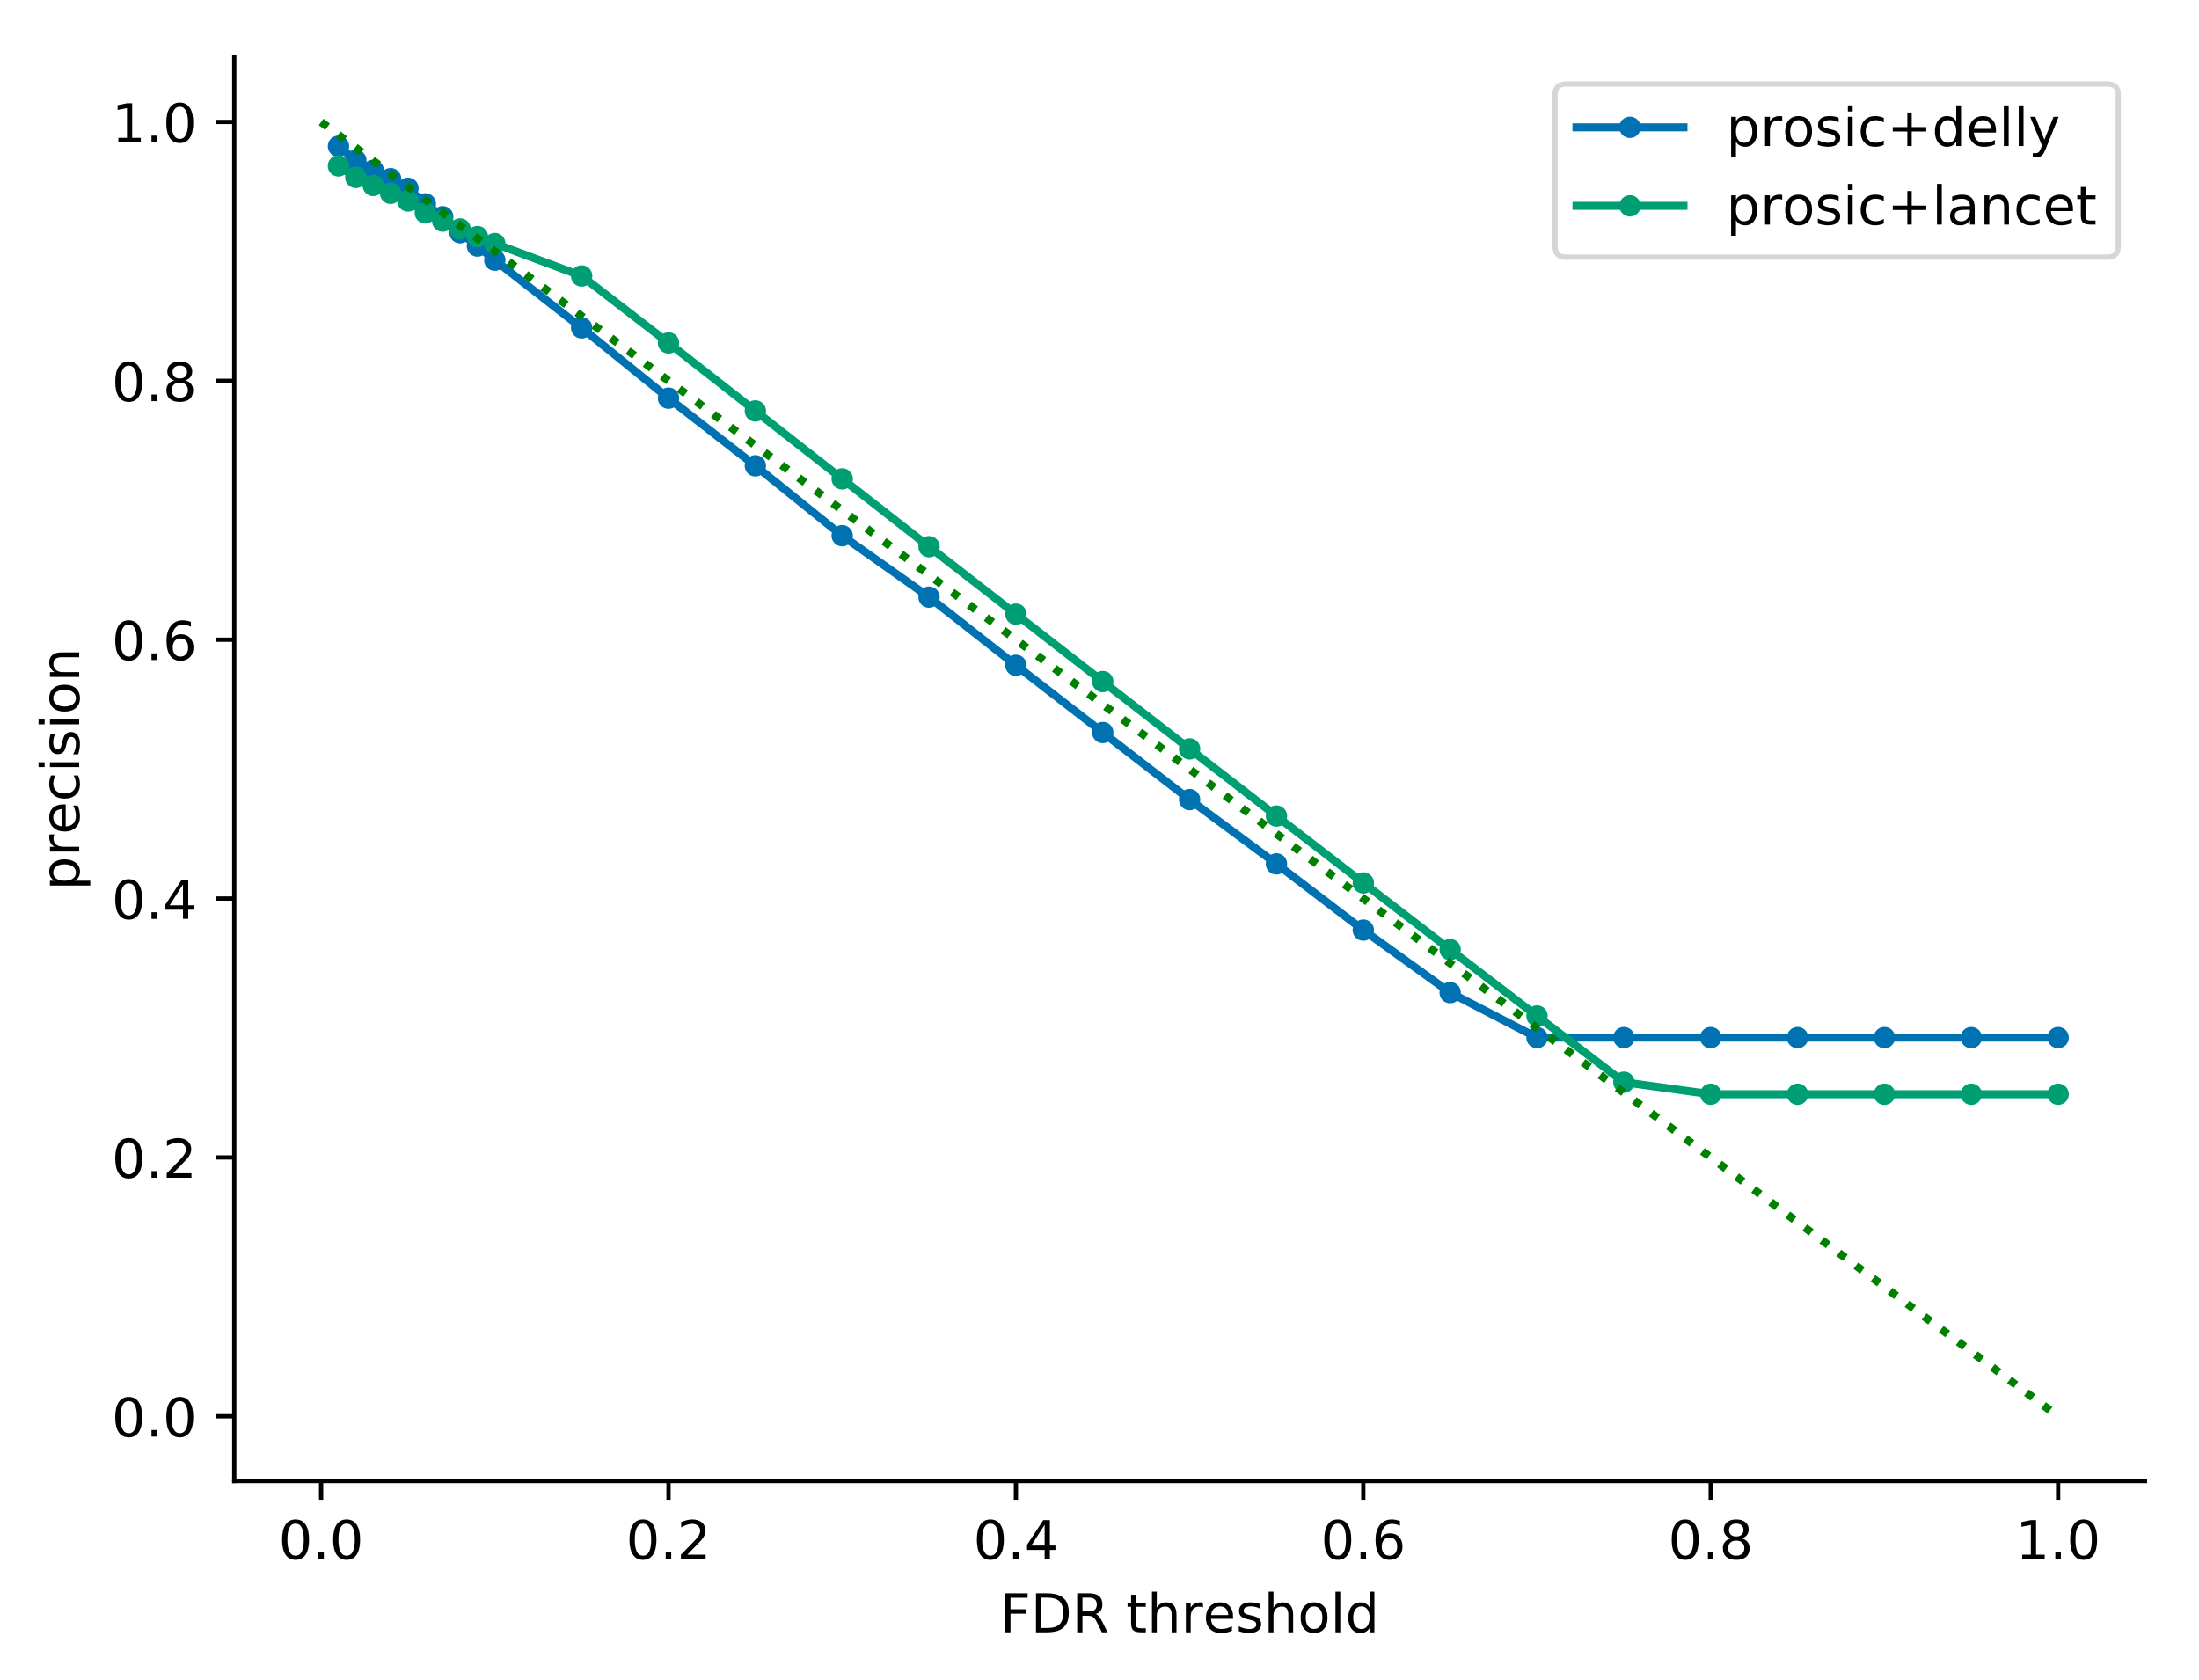
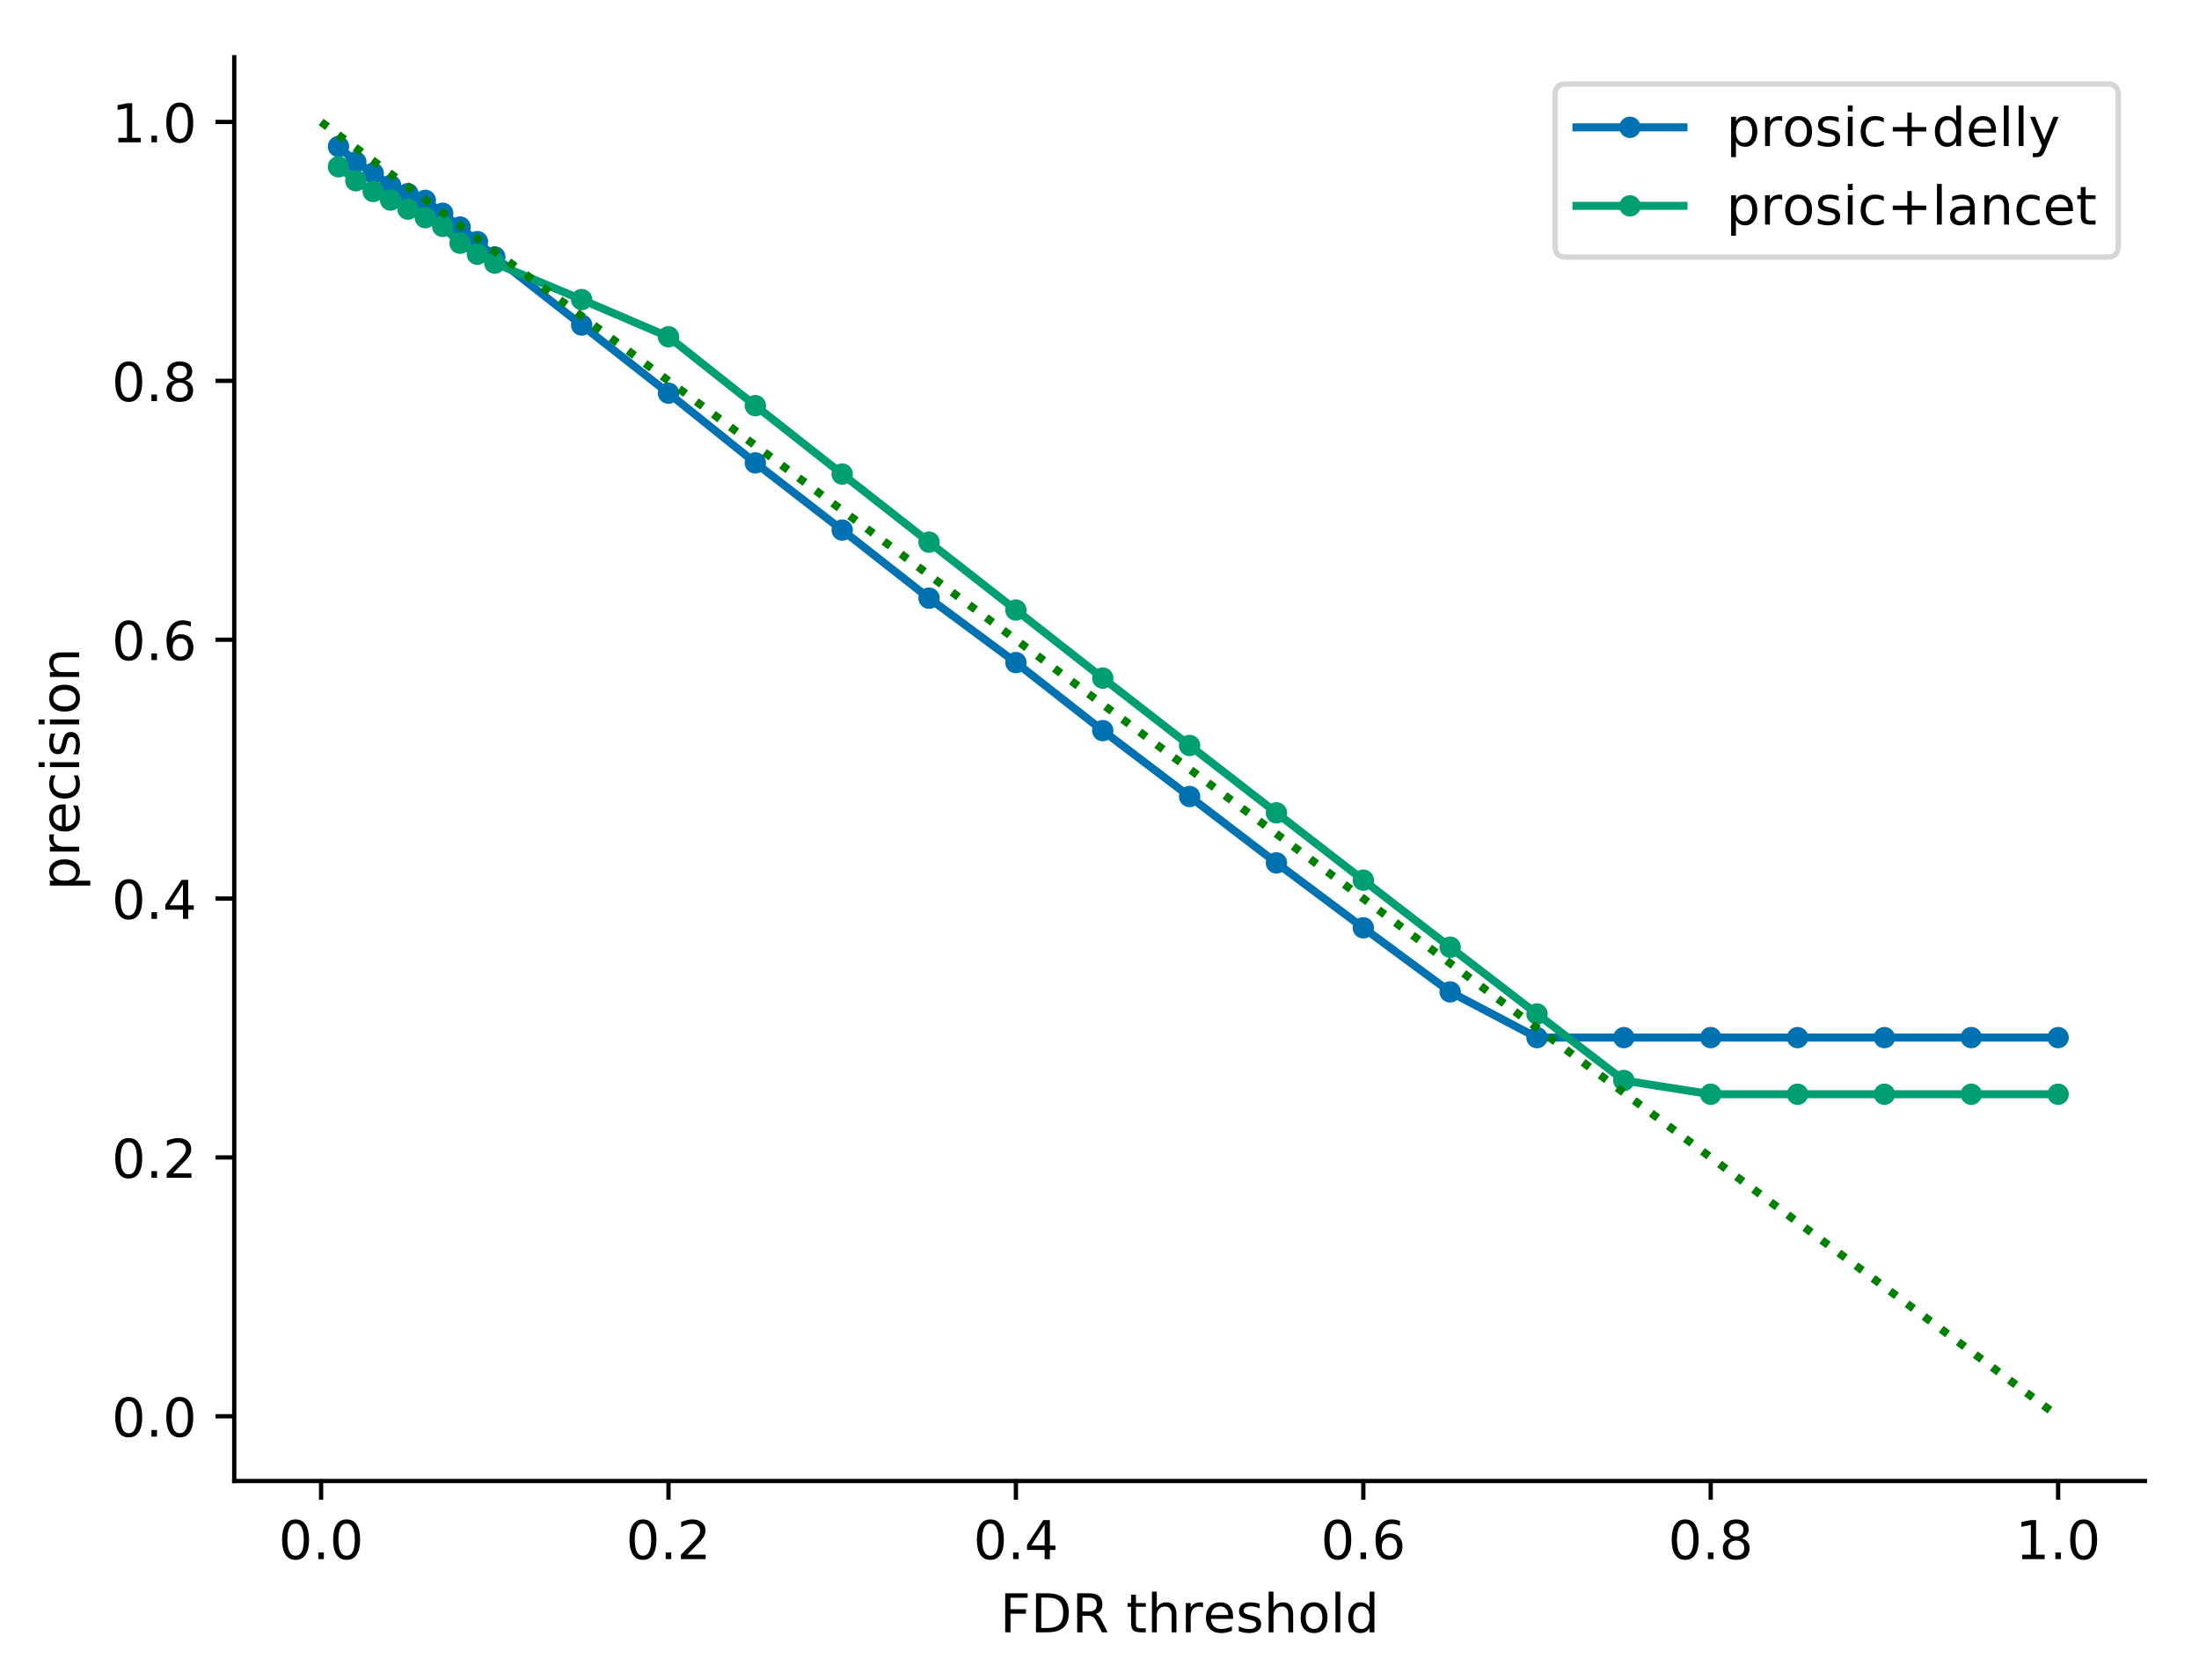
<svg xmlns="http://www.w3.org/2000/svg" xmlns:xlink="http://www.w3.org/1999/xlink" height="314pt" version="1.1" viewBox="0 0 411 314" width="411pt">
  <defs>
    <style type="text/css">
*{stroke-linecap:butt;stroke-linejoin:round;}
  </style>
  </defs>
  <g id="figure_1">
    <g id="patch_1">
      <path d="M 0 314.368  L 411.601 314.368  L 411.601 0  L 0 0  z " style="fill:#ffffff;" />
    </g>
    <g id="axes_1">
      <g id="patch_2">
        <path d="M 43.781 276.812  L 400.901 276.812  L 400.901 10.7  L 43.781 10.7  z " style="fill:#ffffff;" />
      </g>
      <g id="matplotlib.axis_1">
        <g id="xtick_1">
          <g id="line2d_1">
            <defs>
-               <path d="M 0 0  L 0 3.5  " id="m02a0d80f39" style="stroke:#000000;stroke-width:0.8;" />
-             </defs>
-             <g>
-               <use style="stroke:#000000;stroke-width:0.8;" x="60.014" xlink:href="#m02a0d80f39" y="276.812" />
+               <path d="M 0 0  L 0 3.5  " id="m007077198f" style="stroke:#000000;stroke-width:0.8;" />
+             </defs>
+             <g>
+               <use style="stroke:#000000;stroke-width:0.8;" x="60.014" xlink:href="#m007077198f" y="276.812" />
            </g>
          </g>
          <g id="text_1">
            <defs>
              <path d="M 31.781 66.406  Q 24.172 66.406 20.328 58.906  Q 16.5 51.422 16.5 36.375  Q 16.5 21.391 20.328 13.891  Q 24.172 6.391 31.781 6.391  Q 39.453 6.391 43.281 13.891  Q 47.125 21.391 47.125 36.375  Q 47.125 51.422 43.281 58.906  Q 39.453 66.406 31.781 66.406  z M 31.781 74.219  Q 44.047 74.219 50.516 64.516  Q 56.984 54.828 56.984 36.375  Q 56.984 17.969 50.516 8.266  Q 44.047 -1.422 31.781 -1.422  Q 19.531 -1.422 13.062 8.266  Q 6.594 17.969 6.594 36.375  Q 6.594 54.828 13.062 64.516  Q 19.531 74.219 31.781 74.219  z " id="DejaVuSans-30" />
              <path d="M 10.688 12.406  L 21 12.406  L 21 0  L 10.688 0  z " id="DejaVuSans-2e" />
            </defs>
            <g transform="translate(52.06242 291.4104)scale(0.1 -0.1)">
              <use xlink:href="#DejaVuSans-30" />
              <use x="63.623" xlink:href="#DejaVuSans-2e" />
              <use x="95.41" xlink:href="#DejaVuSans-30" />
            </g>
          </g>
        </g>
        <g id="xtick_2">
          <g id="line2d_2">
            <g>
-               <use style="stroke:#000000;stroke-width:0.8;" x="124.945" xlink:href="#m02a0d80f39" y="276.812" />
+               <use style="stroke:#000000;stroke-width:0.8;" x="124.945" xlink:href="#m007077198f" y="276.812" />
            </g>
          </g>
          <g id="text_2">
            <defs>
              <path d="M 19.188 8.297  L 53.609 8.297  L 53.609 0  L 7.328 0  L 7.328 8.297  Q 12.938 14.109 22.625 23.891  Q 32.328 33.688 34.812 36.531  Q 39.547 41.844 41.422 45.531  Q 43.312 49.219 43.312 52.781  Q 43.312 58.594 39.234 62.25  Q 35.156 65.922 28.609 65.922  Q 23.969 65.922 18.812 64.312  Q 13.672 62.703 7.812 59.422  L 7.812 69.391  Q 13.766 71.781 18.938 73  Q 24.125 74.219 28.422 74.219  Q 39.75 74.219 46.484 68.547  Q 53.219 62.891 53.219 53.422  Q 53.219 48.922 51.531 44.891  Q 49.859 40.875 45.406 35.406  Q 44.188 33.984 37.641 27.219  Q 31.109 20.453 19.188 8.297  z " id="DejaVuSans-32" />
            </defs>
            <g transform="translate(116.9933 291.4104)scale(0.1 -0.1)">
              <use xlink:href="#DejaVuSans-30" />
              <use x="63.623" xlink:href="#DejaVuSans-2e" />
              <use x="95.41" xlink:href="#DejaVuSans-32" />
            </g>
          </g>
        </g>
        <g id="xtick_3">
          <g id="line2d_3">
            <g>
-               <use style="stroke:#000000;stroke-width:0.8;" x="189.876" xlink:href="#m02a0d80f39" y="276.812" />
+               <use style="stroke:#000000;stroke-width:0.8;" x="189.876" xlink:href="#m007077198f" y="276.812" />
            </g>
          </g>
          <g id="text_3">
            <defs>
              <path d="M 37.797 64.312  L 12.891 25.391  L 37.797 25.391  z M 35.203 72.906  L 47.609 72.906  L 47.609 25.391  L 58.016 25.391  L 58.016 17.188  L 47.609 17.188  L 47.609 0  L 37.797 0  L 37.797 17.188  L 4.891 17.188  L 4.891 26.703  z " id="DejaVuSans-34" />
            </defs>
            <g transform="translate(181.9242 291.4104)scale(0.1 -0.1)">
              <use xlink:href="#DejaVuSans-30" />
              <use x="63.623" xlink:href="#DejaVuSans-2e" />
              <use x="95.41" xlink:href="#DejaVuSans-34" />
            </g>
          </g>
        </g>
        <g id="xtick_4">
          <g id="line2d_4">
            <g>
-               <use style="stroke:#000000;stroke-width:0.8;" x="254.807" xlink:href="#m02a0d80f39" y="276.812" />
+               <use style="stroke:#000000;stroke-width:0.8;" x="254.807" xlink:href="#m007077198f" y="276.812" />
            </g>
          </g>
          <g id="text_4">
            <defs>
              <path d="M 33.016 40.375  Q 26.375 40.375 22.484 35.828  Q 18.609 31.297 18.609 23.391  Q 18.609 15.531 22.484 10.953  Q 26.375 6.391 33.016 6.391  Q 39.656 6.391 43.531 10.953  Q 47.406 15.531 47.406 23.391  Q 47.406 31.297 43.531 35.828  Q 39.656 40.375 33.016 40.375  z M 52.594 71.297  L 52.594 62.312  Q 48.875 64.062 45.094 64.984  Q 41.312 65.922 37.594 65.922  Q 27.828 65.922 22.672 59.328  Q 17.531 52.734 16.797 39.406  Q 19.672 43.656 24.016 45.922  Q 28.375 48.188 33.594 48.188  Q 44.578 48.188 50.953 41.516  Q 57.328 34.859 57.328 23.391  Q 57.328 12.156 50.688 5.359  Q 44.047 -1.422 33.016 -1.422  Q 20.359 -1.422 13.672 8.266  Q 6.984 17.969 6.984 36.375  Q 6.984 53.656 15.188 63.938  Q 23.391 74.219 37.203 74.219  Q 40.922 74.219 44.703 73.484  Q 48.484 72.75 52.594 71.297  z " id="DejaVuSans-36" />
            </defs>
            <g transform="translate(246.8551 291.4104)scale(0.1 -0.1)">
              <use xlink:href="#DejaVuSans-30" />
              <use x="63.623" xlink:href="#DejaVuSans-2e" />
              <use x="95.41" xlink:href="#DejaVuSans-36" />
            </g>
          </g>
        </g>
        <g id="xtick_5">
          <g id="line2d_5">
            <g>
-               <use style="stroke:#000000;stroke-width:0.8;" x="319.738" xlink:href="#m02a0d80f39" y="276.812" />
+               <use style="stroke:#000000;stroke-width:0.8;" x="319.738" xlink:href="#m007077198f" y="276.812" />
            </g>
          </g>
          <g id="text_5">
            <defs>
              <path d="M 31.781 34.625  Q 24.75 34.625 20.719 30.859  Q 16.703 27.094 16.703 20.516  Q 16.703 13.922 20.719 10.156  Q 24.75 6.391 31.781 6.391  Q 38.812 6.391 42.859 10.172  Q 46.922 13.969 46.922 20.516  Q 46.922 27.094 42.891 30.859  Q 38.875 34.625 31.781 34.625  z M 21.922 38.812  Q 15.578 40.375 12.031 44.719  Q 8.5 49.078 8.5 55.328  Q 8.5 64.062 14.719 69.141  Q 20.953 74.219 31.781 74.219  Q 42.672 74.219 48.875 69.141  Q 55.078 64.062 55.078 55.328  Q 55.078 49.078 51.531 44.719  Q 48 40.375 41.703 38.812  Q 48.828 37.156 52.797 32.312  Q 56.781 27.484 56.781 20.516  Q 56.781 9.906 50.312 4.234  Q 43.844 -1.422 31.781 -1.422  Q 19.734 -1.422 13.25 4.234  Q 6.781 9.906 6.781 20.516  Q 6.781 27.484 10.781 32.312  Q 14.797 37.156 21.922 38.812  z M 18.312 54.391  Q 18.312 48.734 21.844 45.562  Q 25.391 42.391 31.781 42.391  Q 38.141 42.391 41.719 45.562  Q 45.312 48.734 45.312 54.391  Q 45.312 60.062 41.719 63.234  Q 38.141 66.406 31.781 66.406  Q 25.391 66.406 21.844 63.234  Q 18.312 60.062 18.312 54.391  z " id="DejaVuSans-38" />
            </defs>
            <g transform="translate(311.7861 291.4104)scale(0.1 -0.1)">
              <use xlink:href="#DejaVuSans-30" />
              <use x="63.623" xlink:href="#DejaVuSans-2e" />
              <use x="95.41" xlink:href="#DejaVuSans-38" />
            </g>
          </g>
        </g>
        <g id="xtick_6">
          <g id="line2d_6">
            <g>
-               <use style="stroke:#000000;stroke-width:0.8;" x="384.669" xlink:href="#m02a0d80f39" y="276.812" />
+               <use style="stroke:#000000;stroke-width:0.8;" x="384.669" xlink:href="#m007077198f" y="276.812" />
            </g>
          </g>
          <g id="text_6">
            <defs>
              <path d="M 12.406 8.297  L 28.516 8.297  L 28.516 63.922  L 10.984 60.406  L 10.984 69.391  L 28.422 72.906  L 38.281 72.906  L 38.281 8.297  L 54.391 8.297  L 54.391 0  L 12.406 0  z " id="DejaVuSans-31" />
            </defs>
            <g transform="translate(376.717 291.4104)scale(0.1 -0.1)">
              <use xlink:href="#DejaVuSans-31" />
              <use x="63.623" xlink:href="#DejaVuSans-2e" />
              <use x="95.41" xlink:href="#DejaVuSans-30" />
            </g>
          </g>
        </g>
        <g id="text_7">
          <defs>
            <path d="M 9.812 72.906  L 51.703 72.906  L 51.703 64.594  L 19.672 64.594  L 19.672 43.109  L 48.578 43.109  L 48.578 34.812  L 19.672 34.812  L 19.672 0  L 9.812 0  z " id="DejaVuSans-46" />
            <path d="M 19.672 64.797  L 19.672 8.109  L 31.594 8.109  Q 46.688 8.109 53.688 14.938  Q 60.688 21.781 60.688 36.531  Q 60.688 51.172 53.688 57.984  Q 46.688 64.797 31.594 64.797  z M 9.812 72.906  L 30.078 72.906  Q 51.266 72.906 61.172 64.094  Q 71.094 55.281 71.094 36.531  Q 71.094 17.672 61.125 8.828  Q 51.172 0 30.078 0  L 9.812 0  z " id="DejaVuSans-44" />
            <path d="M 44.391 34.188  Q 47.562 33.109 50.562 29.594  Q 53.562 26.078 56.594 19.922  L 66.609 0  L 56 0  L 46.688 18.703  Q 43.062 26.031 39.672 28.422  Q 36.281 30.812 30.422 30.812  L 19.672 30.812  L 19.672 0  L 9.812 0  L 9.812 72.906  L 32.078 72.906  Q 44.578 72.906 50.734 67.672  Q 56.891 62.453 56.891 51.906  Q 56.891 45.016 53.688 40.469  Q 50.484 35.938 44.391 34.188  z M 19.672 64.797  L 19.672 38.922  L 32.078 38.922  Q 39.203 38.922 42.844 42.219  Q 46.484 45.516 46.484 51.906  Q 46.484 58.297 42.844 61.547  Q 39.203 64.797 32.078 64.797  z " id="DejaVuSans-52" />
            <path id="DejaVuSans-20" />
            <path d="M 18.312 70.219  L 18.312 54.688  L 36.812 54.688  L 36.812 47.703  L 18.312 47.703  L 18.312 18.016  Q 18.312 11.328 20.141 9.422  Q 21.969 7.516 27.594 7.516  L 36.812 7.516  L 36.812 0  L 27.594 0  Q 17.188 0 13.234 3.875  Q 9.281 7.766 9.281 18.016  L 9.281 47.703  L 2.688 47.703  L 2.688 54.688  L 9.281 54.688  L 9.281 70.219  z " id="DejaVuSans-74" />
            <path d="M 54.891 33.016  L 54.891 0  L 45.906 0  L 45.906 32.719  Q 45.906 40.484 42.875 44.328  Q 39.844 48.188 33.797 48.188  Q 26.516 48.188 22.312 43.547  Q 18.109 38.922 18.109 30.906  L 18.109 0  L 9.078 0  L 9.078 75.984  L 18.109 75.984  L 18.109 46.188  Q 21.344 51.125 25.703 53.562  Q 30.078 56 35.797 56  Q 45.219 56 50.047 50.172  Q 54.891 44.344 54.891 33.016  z " id="DejaVuSans-68" />
            <path d="M 41.109 46.297  Q 39.594 47.172 37.812 47.578  Q 36.031 48 33.891 48  Q 26.266 48 22.188 43.047  Q 18.109 38.094 18.109 28.812  L 18.109 0  L 9.078 0  L 9.078 54.688  L 18.109 54.688  L 18.109 46.188  Q 20.953 51.172 25.484 53.578  Q 30.031 56 36.531 56  Q 37.453 56 38.578 55.875  Q 39.703 55.766 41.062 55.516  z " id="DejaVuSans-72" />
            <path d="M 56.203 29.594  L 56.203 25.203  L 14.891 25.203  Q 15.484 15.922 20.484 11.062  Q 25.484 6.203 34.422 6.203  Q 39.594 6.203 44.453 7.469  Q 49.312 8.734 54.109 11.281  L 54.109 2.781  Q 49.266 0.734 44.188 -0.344  Q 39.109 -1.422 33.891 -1.422  Q 20.797 -1.422 13.156 6.188  Q 5.516 13.812 5.516 26.812  Q 5.516 40.234 12.766 48.109  Q 20.016 56 32.328 56  Q 43.359 56 49.781 48.891  Q 56.203 41.797 56.203 29.594  z M 47.219 32.234  Q 47.125 39.594 43.094 43.984  Q 39.062 48.391 32.422 48.391  Q 24.906 48.391 20.391 44.141  Q 15.875 39.891 15.188 32.172  z " id="DejaVuSans-65" />
            <path d="M 44.281 53.078  L 44.281 44.578  Q 40.484 46.531 36.375 47.5  Q 32.281 48.484 27.875 48.484  Q 21.188 48.484 17.844 46.438  Q 14.5 44.391 14.5 40.281  Q 14.5 37.156 16.891 35.375  Q 19.281 33.594 26.516 31.984  L 29.594 31.297  Q 39.156 29.25 43.188 25.516  Q 47.219 21.781 47.219 15.094  Q 47.219 7.469 41.188 3.016  Q 35.156 -1.422 24.609 -1.422  Q 20.219 -1.422 15.453 -0.562  Q 10.688 0.297 5.422 2  L 5.422 11.281  Q 10.406 8.688 15.234 7.391  Q 20.062 6.109 24.812 6.109  Q 31.156 6.109 34.562 8.281  Q 37.984 10.453 37.984 14.406  Q 37.984 18.062 35.516 20.016  Q 33.062 21.969 24.703 23.781  L 21.578 24.516  Q 13.234 26.266 9.516 29.906  Q 5.812 33.547 5.812 39.891  Q 5.812 47.609 11.281 51.797  Q 16.75 56 26.812 56  Q 31.781 56 36.172 55.266  Q 40.578 54.547 44.281 53.078  z " id="DejaVuSans-73" />
            <path d="M 30.609 48.391  Q 23.391 48.391 19.188 42.75  Q 14.984 37.109 14.984 27.297  Q 14.984 17.484 19.156 11.844  Q 23.344 6.203 30.609 6.203  Q 37.797 6.203 41.984 11.859  Q 46.188 17.531 46.188 27.297  Q 46.188 37.016 41.984 42.703  Q 37.797 48.391 30.609 48.391  z M 30.609 56  Q 42.328 56 49.016 48.375  Q 55.719 40.766 55.719 27.297  Q 55.719 13.875 49.016 6.219  Q 42.328 -1.422 30.609 -1.422  Q 18.844 -1.422 12.172 6.219  Q 5.516 13.875 5.516 27.297  Q 5.516 40.766 12.172 48.375  Q 18.844 56 30.609 56  z " id="DejaVuSans-6f" />
            <path d="M 9.422 75.984  L 18.406 75.984  L 18.406 0  L 9.422 0  z " id="DejaVuSans-6c" />
            <path d="M 45.406 46.391  L 45.406 75.984  L 54.391 75.984  L 54.391 0  L 45.406 0  L 45.406 8.203  Q 42.578 3.328 38.25 0.953  Q 33.938 -1.422 27.875 -1.422  Q 17.969 -1.422 11.734 6.484  Q 5.516 14.406 5.516 27.297  Q 5.516 40.188 11.734 48.094  Q 17.969 56 27.875 56  Q 33.938 56 38.25 53.625  Q 42.578 51.266 45.406 46.391  z M 14.797 27.297  Q 14.797 17.391 18.875 11.75  Q 22.953 6.109 30.078 6.109  Q 37.203 6.109 41.297 11.75  Q 45.406 17.391 45.406 27.297  Q 45.406 37.203 41.297 42.844  Q 37.203 48.484 30.078 48.484  Q 22.953 48.484 18.875 42.844  Q 14.797 37.203 14.797 27.297  z " id="DejaVuSans-64" />
          </defs>
          <g transform="translate(186.8967 305.0886)scale(0.1 -0.1)">
            <use xlink:href="#DejaVuSans-46" />
            <use x="57.52" xlink:href="#DejaVuSans-44" />
            <use x="134.521" xlink:href="#DejaVuSans-52" />
            <use x="204.004" xlink:href="#DejaVuSans-20" />
            <use x="235.791" xlink:href="#DejaVuSans-74" />
            <use x="275" xlink:href="#DejaVuSans-68" />
            <use x="338.379" xlink:href="#DejaVuSans-72" />
            <use x="379.461" xlink:href="#DejaVuSans-65" />
            <use x="440.984" xlink:href="#DejaVuSans-73" />
            <use x="493.084" xlink:href="#DejaVuSans-68" />
            <use x="556.463" xlink:href="#DejaVuSans-6f" />
            <use x="617.645" xlink:href="#DejaVuSans-6c" />
            <use x="645.428" xlink:href="#DejaVuSans-64" />
          </g>
        </g>
      </g>
      <g id="matplotlib.axis_2">
        <g id="ytick_1">
          <g id="line2d_7">
            <defs>
-               <path d="M 0 0  L -3.5 0  " id="m276ec03666" style="stroke:#000000;stroke-width:0.8;" />
-             </defs>
-             <g>
-               <use style="stroke:#000000;stroke-width:0.8;" x="43.781" xlink:href="#m276ec03666" y="264.716" />
+               <path d="M 0 0  L -3.5 0  " id="m7840d61800" style="stroke:#000000;stroke-width:0.8;" />
+             </defs>
+             <g>
+               <use style="stroke:#000000;stroke-width:0.8;" x="43.781" xlink:href="#m7840d61800" y="264.716" />
            </g>
          </g>
          <g id="text_8">
            <g transform="translate(20.87813 268.5152)scale(0.1 -0.1)">
              <use xlink:href="#DejaVuSans-30" />
              <use x="63.623" xlink:href="#DejaVuSans-2e" />
              <use x="95.41" xlink:href="#DejaVuSans-30" />
            </g>
          </g>
        </g>
        <g id="ytick_2">
          <g id="line2d_8">
            <g>
-               <use style="stroke:#000000;stroke-width:0.8;" x="43.781" xlink:href="#m276ec03666" y="216.332" />
+               <use style="stroke:#000000;stroke-width:0.8;" x="43.781" xlink:href="#m7840d61800" y="216.332" />
            </g>
          </g>
          <g id="text_9">
            <g transform="translate(20.87813 220.1312)scale(0.1 -0.1)">
              <use xlink:href="#DejaVuSans-30" />
              <use x="63.623" xlink:href="#DejaVuSans-2e" />
              <use x="95.41" xlink:href="#DejaVuSans-32" />
            </g>
          </g>
        </g>
        <g id="ytick_3">
          <g id="line2d_9">
            <g>
-               <use style="stroke:#000000;stroke-width:0.8;" x="43.781" xlink:href="#m276ec03666" y="167.948" />
+               <use style="stroke:#000000;stroke-width:0.8;" x="43.781" xlink:href="#m7840d61800" y="167.948" />
            </g>
          </g>
          <g id="text_10">
            <g transform="translate(20.87813 171.7472)scale(0.1 -0.1)">
              <use xlink:href="#DejaVuSans-30" />
              <use x="63.623" xlink:href="#DejaVuSans-2e" />
              <use x="95.41" xlink:href="#DejaVuSans-34" />
            </g>
          </g>
        </g>
        <g id="ytick_4">
          <g id="line2d_10">
            <g>
-               <use style="stroke:#000000;stroke-width:0.8;" x="43.781" xlink:href="#m276ec03666" y="119.564" />
+               <use style="stroke:#000000;stroke-width:0.8;" x="43.781" xlink:href="#m7840d61800" y="119.564" />
            </g>
          </g>
          <g id="text_11">
            <g transform="translate(20.87813 123.3632)scale(0.1 -0.1)">
              <use xlink:href="#DejaVuSans-30" />
              <use x="63.623" xlink:href="#DejaVuSans-2e" />
              <use x="95.41" xlink:href="#DejaVuSans-36" />
            </g>
          </g>
        </g>
        <g id="ytick_5">
          <g id="line2d_11">
            <g>
-               <use style="stroke:#000000;stroke-width:0.8;" x="43.781" xlink:href="#m276ec03666" y="71.18" />
+               <use style="stroke:#000000;stroke-width:0.8;" x="43.781" xlink:href="#m7840d61800" y="71.18" />
            </g>
          </g>
          <g id="text_12">
            <g transform="translate(20.87813 74.97922)scale(0.1 -0.1)">
              <use xlink:href="#DejaVuSans-30" />
              <use x="63.623" xlink:href="#DejaVuSans-2e" />
              <use x="95.41" xlink:href="#DejaVuSans-38" />
            </g>
          </g>
        </g>
        <g id="ytick_6">
          <g id="line2d_12">
            <g>
-               <use style="stroke:#000000;stroke-width:0.8;" x="43.781" xlink:href="#m276ec03666" y="22.796" />
+               <use style="stroke:#000000;stroke-width:0.8;" x="43.781" xlink:href="#m7840d61800" y="22.796" />
            </g>
          </g>
          <g id="text_13">
            <g transform="translate(20.87813 26.59522)scale(0.1 -0.1)">
              <use xlink:href="#DejaVuSans-31" />
              <use x="63.623" xlink:href="#DejaVuSans-2e" />
              <use x="95.41" xlink:href="#DejaVuSans-30" />
            </g>
          </g>
        </g>
        <g id="text_14">
          <defs>
            <path d="M 18.109 8.203  L 18.109 -20.797  L 9.078 -20.797  L 9.078 54.688  L 18.109 54.688  L 18.109 46.391  Q 20.953 51.266 25.266 53.625  Q 29.594 56 35.594 56  Q 45.562 56 51.781 48.094  Q 58.016 40.188 58.016 27.297  Q 58.016 14.406 51.781 6.484  Q 45.562 -1.422 35.594 -1.422  Q 29.594 -1.422 25.266 0.953  Q 20.953 3.328 18.109 8.203  z M 48.688 27.297  Q 48.688 37.203 44.609 42.844  Q 40.531 48.484 33.406 48.484  Q 26.266 48.484 22.188 42.844  Q 18.109 37.203 18.109 27.297  Q 18.109 17.391 22.188 11.75  Q 26.266 6.109 33.406 6.109  Q 40.531 6.109 44.609 11.75  Q 48.688 17.391 48.688 27.297  z " id="DejaVuSans-70" />
            <path d="M 48.781 52.594  L 48.781 44.188  Q 44.969 46.297 41.141 47.344  Q 37.312 48.391 33.406 48.391  Q 24.656 48.391 19.812 42.844  Q 14.984 37.312 14.984 27.297  Q 14.984 17.281 19.812 11.734  Q 24.656 6.203 33.406 6.203  Q 37.312 6.203 41.141 7.25  Q 44.969 8.297 48.781 10.406  L 48.781 2.094  Q 45.016 0.344 40.984 -0.531  Q 36.969 -1.422 32.422 -1.422  Q 20.062 -1.422 12.781 6.344  Q 5.516 14.109 5.516 27.297  Q 5.516 40.672 12.859 48.328  Q 20.219 56 33.016 56  Q 37.156 56 41.109 55.141  Q 45.062 54.297 48.781 52.594  z " id="DejaVuSans-63" />
            <path d="M 9.422 54.688  L 18.406 54.688  L 18.406 0  L 9.422 0  z M 9.422 75.984  L 18.406 75.984  L 18.406 64.594  L 9.422 64.594  z " id="DejaVuSans-69" />
            <path d="M 54.891 33.016  L 54.891 0  L 45.906 0  L 45.906 32.719  Q 45.906 40.484 42.875 44.328  Q 39.844 48.188 33.797 48.188  Q 26.516 48.188 22.312 43.547  Q 18.109 38.922 18.109 30.906  L 18.109 0  L 9.078 0  L 9.078 54.688  L 18.109 54.688  L 18.109 46.188  Q 21.344 51.125 25.703 53.562  Q 30.078 56 35.797 56  Q 45.219 56 50.047 50.172  Q 54.891 44.344 54.891 33.016  z " id="DejaVuSans-6e" />
          </defs>
          <g transform="translate(14.79844 166.4208)rotate(-90)scale(0.1 -0.1)">
            <use xlink:href="#DejaVuSans-70" />
            <use x="63.477" xlink:href="#DejaVuSans-72" />
            <use x="104.559" xlink:href="#DejaVuSans-65" />
            <use x="166.082" xlink:href="#DejaVuSans-63" />
            <use x="221.062" xlink:href="#DejaVuSans-69" />
            <use x="248.846" xlink:href="#DejaVuSans-73" />
            <use x="300.945" xlink:href="#DejaVuSans-69" />
            <use x="328.729" xlink:href="#DejaVuSans-6f" />
            <use x="389.91" xlink:href="#DejaVuSans-6e" />
          </g>
        </g>
      </g>
      <g id="line2d_13">
-         <path clip-path="url(#pdfe6f76ef2)" d="M 63.261 27.332  L 66.507 29.977  L 69.754 31.837  L 73 33.398  L 76.247 35.202  L 79.493 38.107  L 82.74 40.509  L 85.986 43.493  L 89.233 45.988  L 92.479 48.628  L 108.712 61.283  L 124.945 74.424  L 141.178 87.062  L 157.41 100.128  L 173.643 111.606  L 189.876 124.35  L 206.109 136.914  L 222.341 149.448  L 238.574 161.465  L 254.807 173.842  L 271.039 185.53  L 287.272 193.935  L 303.505 193.935  L 319.738 193.935  L 335.97 193.935  L 352.203 193.935  L 368.436 193.935  L 384.669 193.935  " style="fill:none;stroke:#0072b2;stroke-linecap:square;stroke-width:1.5;" />
+         <path clip-path="url(#p18e4d51b7c)" d="M 63.261 27.385  L 66.507 30.27  L 69.754 32.365  L 73 34.662  L 76.247 36.196  L 79.493 37.444  L 82.74 39.859  L 85.986 42.436  L 89.233 45.162  L 92.479 48.024  L 108.712 60.748  L 124.945 73.486  L 141.178 86.518  L 157.41 99.074  L 173.643 111.807  L 189.876 123.84  L 206.109 136.562  L 222.341 148.874  L 238.574 161.282  L 254.807 173.415  L 271.039 185.395  L 287.272 193.935  L 303.505 193.935  L 319.738 193.935  L 335.97 193.935  L 352.203 193.935  L 368.436 193.935  L 384.669 193.935  " style="fill:none;stroke:#0072b2;stroke-linecap:square;stroke-width:1.5;" />
        <defs>
-           <path d="M 0 1.5  C 0.398 1.5 0.779 1.342 1.061 1.061  C 1.342 0.779 1.5 0.398 1.5 0  C 1.5 -0.398 1.342 -0.779 1.061 -1.061  C 0.779 -1.342 0.398 -1.5 0 -1.5  C -0.398 -1.5 -0.779 -1.342 -1.061 -1.061  C -1.342 -0.779 -1.5 -0.398 -1.5 0  C -1.5 0.398 -1.342 0.779 -1.061 1.061  C -0.779 1.342 -0.398 1.5 0 1.5  z " id="med2a559bdb" style="stroke:#0072b2;" />
+           <path d="M 0 1.5  C 0.398 1.5 0.779 1.342 1.061 1.061  C 1.342 0.779 1.5 0.398 1.5 0  C 1.5 -0.398 1.342 -0.779 1.061 -1.061  C 0.779 -1.342 0.398 -1.5 0 -1.5  C -0.398 -1.5 -0.779 -1.342 -1.061 -1.061  C -1.342 -0.779 -1.5 -0.398 -1.5 0  C -1.5 0.398 -1.342 0.779 -1.061 1.061  C -0.779 1.342 -0.398 1.5 0 1.5  z " id="md74480ddc1" style="stroke:#0072b2;" />
        </defs>
-         <g clip-path="url(#pdfe6f76ef2)">
-           <use style="fill:#0072b2;stroke:#0072b2;" x="63.261" xlink:href="#med2a559bdb" y="27.332" />
-           <use style="fill:#0072b2;stroke:#0072b2;" x="66.507" xlink:href="#med2a559bdb" y="29.977" />
-           <use style="fill:#0072b2;stroke:#0072b2;" x="69.754" xlink:href="#med2a559bdb" y="31.837" />
-           <use style="fill:#0072b2;stroke:#0072b2;" x="73" xlink:href="#med2a559bdb" y="33.398" />
-           <use style="fill:#0072b2;stroke:#0072b2;" x="76.247" xlink:href="#med2a559bdb" y="35.202" />
-           <use style="fill:#0072b2;stroke:#0072b2;" x="79.493" xlink:href="#med2a559bdb" y="38.107" />
-           <use style="fill:#0072b2;stroke:#0072b2;" x="82.74" xlink:href="#med2a559bdb" y="40.509" />
-           <use style="fill:#0072b2;stroke:#0072b2;" x="85.986" xlink:href="#med2a559bdb" y="43.493" />
-           <use style="fill:#0072b2;stroke:#0072b2;" x="89.233" xlink:href="#med2a559bdb" y="45.988" />
-           <use style="fill:#0072b2;stroke:#0072b2;" x="92.479" xlink:href="#med2a559bdb" y="48.628" />
-           <use style="fill:#0072b2;stroke:#0072b2;" x="108.712" xlink:href="#med2a559bdb" y="61.283" />
-           <use style="fill:#0072b2;stroke:#0072b2;" x="124.945" xlink:href="#med2a559bdb" y="74.424" />
-           <use style="fill:#0072b2;stroke:#0072b2;" x="141.178" xlink:href="#med2a559bdb" y="87.062" />
-           <use style="fill:#0072b2;stroke:#0072b2;" x="157.41" xlink:href="#med2a559bdb" y="100.128" />
-           <use style="fill:#0072b2;stroke:#0072b2;" x="173.643" xlink:href="#med2a559bdb" y="111.606" />
-           <use style="fill:#0072b2;stroke:#0072b2;" x="189.876" xlink:href="#med2a559bdb" y="124.35" />
-           <use style="fill:#0072b2;stroke:#0072b2;" x="206.109" xlink:href="#med2a559bdb" y="136.914" />
-           <use style="fill:#0072b2;stroke:#0072b2;" x="222.341" xlink:href="#med2a559bdb" y="149.448" />
-           <use style="fill:#0072b2;stroke:#0072b2;" x="238.574" xlink:href="#med2a559bdb" y="161.465" />
-           <use style="fill:#0072b2;stroke:#0072b2;" x="254.807" xlink:href="#med2a559bdb" y="173.842" />
-           <use style="fill:#0072b2;stroke:#0072b2;" x="271.039" xlink:href="#med2a559bdb" y="185.53" />
-           <use style="fill:#0072b2;stroke:#0072b2;" x="287.272" xlink:href="#med2a559bdb" y="193.935" />
-           <use style="fill:#0072b2;stroke:#0072b2;" x="303.505" xlink:href="#med2a559bdb" y="193.935" />
-           <use style="fill:#0072b2;stroke:#0072b2;" x="319.738" xlink:href="#med2a559bdb" y="193.935" />
-           <use style="fill:#0072b2;stroke:#0072b2;" x="335.97" xlink:href="#med2a559bdb" y="193.935" />
-           <use style="fill:#0072b2;stroke:#0072b2;" x="352.203" xlink:href="#med2a559bdb" y="193.935" />
-           <use style="fill:#0072b2;stroke:#0072b2;" x="368.436" xlink:href="#med2a559bdb" y="193.935" />
-           <use style="fill:#0072b2;stroke:#0072b2;" x="384.669" xlink:href="#med2a559bdb" y="193.935" />
+         <g clip-path="url(#p18e4d51b7c)">
+           <use style="fill:#0072b2;stroke:#0072b2;" x="63.261" xlink:href="#md74480ddc1" y="27.385" />
+           <use style="fill:#0072b2;stroke:#0072b2;" x="66.507" xlink:href="#md74480ddc1" y="30.27" />
+           <use style="fill:#0072b2;stroke:#0072b2;" x="69.754" xlink:href="#md74480ddc1" y="32.365" />
+           <use style="fill:#0072b2;stroke:#0072b2;" x="73" xlink:href="#md74480ddc1" y="34.662" />
+           <use style="fill:#0072b2;stroke:#0072b2;" x="76.247" xlink:href="#md74480ddc1" y="36.196" />
+           <use style="fill:#0072b2;stroke:#0072b2;" x="79.493" xlink:href="#md74480ddc1" y="37.444" />
+           <use style="fill:#0072b2;stroke:#0072b2;" x="82.74" xlink:href="#md74480ddc1" y="39.859" />
+           <use style="fill:#0072b2;stroke:#0072b2;" x="85.986" xlink:href="#md74480ddc1" y="42.436" />
+           <use style="fill:#0072b2;stroke:#0072b2;" x="89.233" xlink:href="#md74480ddc1" y="45.162" />
+           <use style="fill:#0072b2;stroke:#0072b2;" x="92.479" xlink:href="#md74480ddc1" y="48.024" />
+           <use style="fill:#0072b2;stroke:#0072b2;" x="108.712" xlink:href="#md74480ddc1" y="60.748" />
+           <use style="fill:#0072b2;stroke:#0072b2;" x="124.945" xlink:href="#md74480ddc1" y="73.486" />
+           <use style="fill:#0072b2;stroke:#0072b2;" x="141.178" xlink:href="#md74480ddc1" y="86.518" />
+           <use style="fill:#0072b2;stroke:#0072b2;" x="157.41" xlink:href="#md74480ddc1" y="99.074" />
+           <use style="fill:#0072b2;stroke:#0072b2;" x="173.643" xlink:href="#md74480ddc1" y="111.807" />
+           <use style="fill:#0072b2;stroke:#0072b2;" x="189.876" xlink:href="#md74480ddc1" y="123.84" />
+           <use style="fill:#0072b2;stroke:#0072b2;" x="206.109" xlink:href="#md74480ddc1" y="136.562" />
+           <use style="fill:#0072b2;stroke:#0072b2;" x="222.341" xlink:href="#md74480ddc1" y="148.874" />
+           <use style="fill:#0072b2;stroke:#0072b2;" x="238.574" xlink:href="#md74480ddc1" y="161.282" />
+           <use style="fill:#0072b2;stroke:#0072b2;" x="254.807" xlink:href="#md74480ddc1" y="173.415" />
+           <use style="fill:#0072b2;stroke:#0072b2;" x="271.039" xlink:href="#md74480ddc1" y="185.395" />
+           <use style="fill:#0072b2;stroke:#0072b2;" x="287.272" xlink:href="#md74480ddc1" y="193.935" />
+           <use style="fill:#0072b2;stroke:#0072b2;" x="303.505" xlink:href="#md74480ddc1" y="193.935" />
+           <use style="fill:#0072b2;stroke:#0072b2;" x="319.738" xlink:href="#md74480ddc1" y="193.935" />
+           <use style="fill:#0072b2;stroke:#0072b2;" x="335.97" xlink:href="#md74480ddc1" y="193.935" />
+           <use style="fill:#0072b2;stroke:#0072b2;" x="352.203" xlink:href="#md74480ddc1" y="193.935" />
+           <use style="fill:#0072b2;stroke:#0072b2;" x="368.436" xlink:href="#md74480ddc1" y="193.935" />
+           <use style="fill:#0072b2;stroke:#0072b2;" x="384.669" xlink:href="#md74480ddc1" y="193.935" />
        </g>
      </g>
      <g id="line2d_14">
-         <path clip-path="url(#pdfe6f76ef2)" d="M 63.261 31.006  L 66.507 33.166  L 69.754 34.662  L 73 36.13  L 76.247 37.57  L 79.493 39.789  L 82.74 41.318  L 85.986 42.792  L 89.233 44.223  L 92.479 45.52  L 108.712 51.578  L 124.945 64.102  L 141.178 76.806  L 157.41 89.505  L 173.643 102.183  L 189.876 114.794  L 206.109 127.388  L 222.341 139.974  L 238.574 152.523  L 254.807 165.026  L 271.039 177.489  L 287.272 189.906  L 303.505 202.275  L 319.738 204.52  L 335.97 204.52  L 352.203 204.52  L 368.436 204.52  L 384.669 204.52  " style="fill:none;stroke:#009e73;stroke-linecap:square;stroke-width:1.5;" />
+         <path clip-path="url(#p18e4d51b7c)" d="M 63.261 31.169  L 66.507 33.785  L 69.754 35.79  L 73 37.396  L 76.247 39.089  L 79.493 40.686  L 82.74 42.312  L 85.986 45.462  L 89.233 47.518  L 92.479 49.176  L 108.712 55.995  L 124.945 62.946  L 141.178 75.817  L 157.41 88.608  L 173.643 101.329  L 189.876 114.02  L 206.109 126.738  L 222.341 139.337  L 238.574 151.93  L 254.807 164.508  L 271.039 177.039  L 287.272 189.516  L 303.505 201.95  L 319.738 204.52  L 335.97 204.52  L 352.203 204.52  L 368.436 204.52  L 384.669 204.52  " style="fill:none;stroke:#009e73;stroke-linecap:square;stroke-width:1.5;" />
        <defs>
-           <path d="M 0 1.5  C 0.398 1.5 0.779 1.342 1.061 1.061  C 1.342 0.779 1.5 0.398 1.5 0  C 1.5 -0.398 1.342 -0.779 1.061 -1.061  C 0.779 -1.342 0.398 -1.5 0 -1.5  C -0.398 -1.5 -0.779 -1.342 -1.061 -1.061  C -1.342 -0.779 -1.5 -0.398 -1.5 0  C -1.5 0.398 -1.342 0.779 -1.061 1.061  C -0.779 1.342 -0.398 1.5 0 1.5  z " id="m9626dfc975" style="stroke:#009e73;" />
+           <path d="M 0 1.5  C 0.398 1.5 0.779 1.342 1.061 1.061  C 1.342 0.779 1.5 0.398 1.5 0  C 1.5 -0.398 1.342 -0.779 1.061 -1.061  C 0.779 -1.342 0.398 -1.5 0 -1.5  C -0.398 -1.5 -0.779 -1.342 -1.061 -1.061  C -1.342 -0.779 -1.5 -0.398 -1.5 0  C -1.5 0.398 -1.342 0.779 -1.061 1.061  C -0.779 1.342 -0.398 1.5 0 1.5  z " id="mbe722d418e" style="stroke:#009e73;" />
        </defs>
-         <g clip-path="url(#pdfe6f76ef2)">
-           <use style="fill:#009e73;stroke:#009e73;" x="63.261" xlink:href="#m9626dfc975" y="31.006" />
-           <use style="fill:#009e73;stroke:#009e73;" x="66.507" xlink:href="#m9626dfc975" y="33.166" />
-           <use style="fill:#009e73;stroke:#009e73;" x="69.754" xlink:href="#m9626dfc975" y="34.662" />
-           <use style="fill:#009e73;stroke:#009e73;" x="73" xlink:href="#m9626dfc975" y="36.13" />
-           <use style="fill:#009e73;stroke:#009e73;" x="76.247" xlink:href="#m9626dfc975" y="37.57" />
-           <use style="fill:#009e73;stroke:#009e73;" x="79.493" xlink:href="#m9626dfc975" y="39.789" />
-           <use style="fill:#009e73;stroke:#009e73;" x="82.74" xlink:href="#m9626dfc975" y="41.318" />
-           <use style="fill:#009e73;stroke:#009e73;" x="85.986" xlink:href="#m9626dfc975" y="42.792" />
-           <use style="fill:#009e73;stroke:#009e73;" x="89.233" xlink:href="#m9626dfc975" y="44.223" />
-           <use style="fill:#009e73;stroke:#009e73;" x="92.479" xlink:href="#m9626dfc975" y="45.52" />
-           <use style="fill:#009e73;stroke:#009e73;" x="108.712" xlink:href="#m9626dfc975" y="51.578" />
-           <use style="fill:#009e73;stroke:#009e73;" x="124.945" xlink:href="#m9626dfc975" y="64.102" />
-           <use style="fill:#009e73;stroke:#009e73;" x="141.178" xlink:href="#m9626dfc975" y="76.806" />
-           <use style="fill:#009e73;stroke:#009e73;" x="157.41" xlink:href="#m9626dfc975" y="89.505" />
-           <use style="fill:#009e73;stroke:#009e73;" x="173.643" xlink:href="#m9626dfc975" y="102.183" />
-           <use style="fill:#009e73;stroke:#009e73;" x="189.876" xlink:href="#m9626dfc975" y="114.794" />
-           <use style="fill:#009e73;stroke:#009e73;" x="206.109" xlink:href="#m9626dfc975" y="127.388" />
-           <use style="fill:#009e73;stroke:#009e73;" x="222.341" xlink:href="#m9626dfc975" y="139.974" />
-           <use style="fill:#009e73;stroke:#009e73;" x="238.574" xlink:href="#m9626dfc975" y="152.523" />
-           <use style="fill:#009e73;stroke:#009e73;" x="254.807" xlink:href="#m9626dfc975" y="165.026" />
-           <use style="fill:#009e73;stroke:#009e73;" x="271.039" xlink:href="#m9626dfc975" y="177.489" />
-           <use style="fill:#009e73;stroke:#009e73;" x="287.272" xlink:href="#m9626dfc975" y="189.906" />
-           <use style="fill:#009e73;stroke:#009e73;" x="303.505" xlink:href="#m9626dfc975" y="202.275" />
-           <use style="fill:#009e73;stroke:#009e73;" x="319.738" xlink:href="#m9626dfc975" y="204.52" />
-           <use style="fill:#009e73;stroke:#009e73;" x="335.97" xlink:href="#m9626dfc975" y="204.52" />
-           <use style="fill:#009e73;stroke:#009e73;" x="352.203" xlink:href="#m9626dfc975" y="204.52" />
-           <use style="fill:#009e73;stroke:#009e73;" x="368.436" xlink:href="#m9626dfc975" y="204.52" />
-           <use style="fill:#009e73;stroke:#009e73;" x="384.669" xlink:href="#m9626dfc975" y="204.52" />
+         <g clip-path="url(#p18e4d51b7c)">
+           <use style="fill:#009e73;stroke:#009e73;" x="63.261" xlink:href="#mbe722d418e" y="31.169" />
+           <use style="fill:#009e73;stroke:#009e73;" x="66.507" xlink:href="#mbe722d418e" y="33.785" />
+           <use style="fill:#009e73;stroke:#009e73;" x="69.754" xlink:href="#mbe722d418e" y="35.79" />
+           <use style="fill:#009e73;stroke:#009e73;" x="73" xlink:href="#mbe722d418e" y="37.396" />
+           <use style="fill:#009e73;stroke:#009e73;" x="76.247" xlink:href="#mbe722d418e" y="39.089" />
+           <use style="fill:#009e73;stroke:#009e73;" x="79.493" xlink:href="#mbe722d418e" y="40.686" />
+           <use style="fill:#009e73;stroke:#009e73;" x="82.74" xlink:href="#mbe722d418e" y="42.312" />
+           <use style="fill:#009e73;stroke:#009e73;" x="85.986" xlink:href="#mbe722d418e" y="45.462" />
+           <use style="fill:#009e73;stroke:#009e73;" x="89.233" xlink:href="#mbe722d418e" y="47.518" />
+           <use style="fill:#009e73;stroke:#009e73;" x="92.479" xlink:href="#mbe722d418e" y="49.176" />
+           <use style="fill:#009e73;stroke:#009e73;" x="108.712" xlink:href="#mbe722d418e" y="55.995" />
+           <use style="fill:#009e73;stroke:#009e73;" x="124.945" xlink:href="#mbe722d418e" y="62.946" />
+           <use style="fill:#009e73;stroke:#009e73;" x="141.178" xlink:href="#mbe722d418e" y="75.817" />
+           <use style="fill:#009e73;stroke:#009e73;" x="157.41" xlink:href="#mbe722d418e" y="88.608" />
+           <use style="fill:#009e73;stroke:#009e73;" x="173.643" xlink:href="#mbe722d418e" y="101.329" />
+           <use style="fill:#009e73;stroke:#009e73;" x="189.876" xlink:href="#mbe722d418e" y="114.02" />
+           <use style="fill:#009e73;stroke:#009e73;" x="206.109" xlink:href="#mbe722d418e" y="126.738" />
+           <use style="fill:#009e73;stroke:#009e73;" x="222.341" xlink:href="#mbe722d418e" y="139.337" />
+           <use style="fill:#009e73;stroke:#009e73;" x="238.574" xlink:href="#mbe722d418e" y="151.93" />
+           <use style="fill:#009e73;stroke:#009e73;" x="254.807" xlink:href="#mbe722d418e" y="164.508" />
+           <use style="fill:#009e73;stroke:#009e73;" x="271.039" xlink:href="#mbe722d418e" y="177.039" />
+           <use style="fill:#009e73;stroke:#009e73;" x="287.272" xlink:href="#mbe722d418e" y="189.516" />
+           <use style="fill:#009e73;stroke:#009e73;" x="303.505" xlink:href="#mbe722d418e" y="201.95" />
+           <use style="fill:#009e73;stroke:#009e73;" x="319.738" xlink:href="#mbe722d418e" y="204.52" />
+           <use style="fill:#009e73;stroke:#009e73;" x="335.97" xlink:href="#mbe722d418e" y="204.52" />
+           <use style="fill:#009e73;stroke:#009e73;" x="352.203" xlink:href="#mbe722d418e" y="204.52" />
+           <use style="fill:#009e73;stroke:#009e73;" x="368.436" xlink:href="#mbe722d418e" y="204.52" />
+           <use style="fill:#009e73;stroke:#009e73;" x="384.669" xlink:href="#mbe722d418e" y="204.52" />
        </g>
      </g>
      <g id="line2d_15">
-         <path clip-path="url(#pdfe6f76ef2)" d="M 60.014 22.796  L 384.669 264.716  " style="fill:none;stroke:#008000;stroke-dasharray:1.5,2.475;stroke-dashoffset:0;stroke-width:1.5;" />
+         <path clip-path="url(#p18e4d51b7c)" d="M 60.014 22.796  L 384.669 264.716  " style="fill:none;stroke:#008000;stroke-dasharray:1.5,2.475;stroke-dashoffset:0;stroke-width:1.5;" />
      </g>
      <g id="patch_3">
        <path d="M 43.781 276.812  L 43.781 10.7  " style="fill:none;stroke:#000000;stroke-linecap:square;stroke-linejoin:miter;stroke-width:0.8;" />
      </g>
      <g id="patch_4">
        <path d="M 43.781 276.812  L 400.901 276.812  " style="fill:none;stroke:#000000;stroke-linecap:square;stroke-linejoin:miter;stroke-width:0.8;" />
      </g>
      <g id="legend_1">
        <g id="patch_5">
          <path d="M 292.645 48.056  L 393.901 48.056  Q 395.901 48.056 395.901 46.056  L 395.901 17.7  Q 395.901 15.7 393.901 15.7  L 292.645 15.7  Q 290.645 15.7 290.645 17.7  L 290.645 46.056  Q 290.645 48.056 292.645 48.056  z " style="fill:#ffffff;opacity:0.8;stroke:#cccccc;stroke-linejoin:miter;" />
        </g>
        <g id="line2d_16">
          <path d="M 294.645 23.798  L 314.645 23.798  " style="fill:none;stroke:#0072b2;stroke-linecap:square;stroke-width:1.5;" />
        </g>
        <g id="line2d_17">
          <g>
-             <use style="fill:#0072b2;stroke:#0072b2;" x="304.645" xlink:href="#med2a559bdb" y="23.798" />
+             <use style="fill:#0072b2;stroke:#0072b2;" x="304.645" xlink:href="#md74480ddc1" y="23.798" />
          </g>
        </g>
        <g id="text_15">
          <defs>
            <path d="M 46 62.703  L 46 35.5  L 73.188 35.5  L 73.188 27.203  L 46 27.203  L 46 0  L 37.797 0  L 37.797 27.203  L 10.594 27.203  L 10.594 35.5  L 37.797 35.5  L 37.797 62.703  z " id="DejaVuSans-2b" />
            <path d="M 32.172 -5.078  Q 28.375 -14.844 24.75 -17.812  Q 21.141 -20.797 15.094 -20.797  L 7.906 -20.797  L 7.906 -13.281  L 13.188 -13.281  Q 16.891 -13.281 18.938 -11.516  Q 21 -9.766 23.484 -3.219  L 25.094 0.875  L 2.984 54.688  L 12.5 54.688  L 29.594 11.922  L 46.688 54.688  L 56.203 54.688  z " id="DejaVuSans-79" />
          </defs>
          <g transform="translate(322.645 27.29844)scale(0.1 -0.1)">
            <use xlink:href="#DejaVuSans-70" />
            <use x="63.477" xlink:href="#DejaVuSans-72" />
            <use x="104.559" xlink:href="#DejaVuSans-6f" />
            <use x="165.74" xlink:href="#DejaVuSans-73" />
            <use x="217.84" xlink:href="#DejaVuSans-69" />
            <use x="245.623" xlink:href="#DejaVuSans-63" />
            <use x="300.604" xlink:href="#DejaVuSans-2b" />
            <use x="384.393" xlink:href="#DejaVuSans-64" />
            <use x="447.869" xlink:href="#DejaVuSans-65" />
            <use x="509.393" xlink:href="#DejaVuSans-6c" />
            <use x="537.176" xlink:href="#DejaVuSans-6c" />
            <use x="564.959" xlink:href="#DejaVuSans-79" />
          </g>
        </g>
        <g id="line2d_18">
          <path d="M 294.645 38.477  L 314.645 38.477  " style="fill:none;stroke:#009e73;stroke-linecap:square;stroke-width:1.5;" />
        </g>
        <g id="line2d_19">
          <g>
-             <use style="fill:#009e73;stroke:#009e73;" x="304.645" xlink:href="#m9626dfc975" y="38.477" />
+             <use style="fill:#009e73;stroke:#009e73;" x="304.645" xlink:href="#mbe722d418e" y="38.477" />
          </g>
        </g>
        <g id="text_16">
          <defs>
            <path d="M 34.281 27.484  Q 23.391 27.484 19.188 25  Q 14.984 22.516 14.984 16.5  Q 14.984 11.719 18.141 8.906  Q 21.297 6.109 26.703 6.109  Q 34.188 6.109 38.703 11.406  Q 43.219 16.703 43.219 25.484  L 43.219 27.484  z M 52.203 31.203  L 52.203 0  L 43.219 0  L 43.219 8.297  Q 40.141 3.328 35.547 0.953  Q 30.953 -1.422 24.312 -1.422  Q 15.922 -1.422 10.953 3.297  Q 6 8.016 6 15.922  Q 6 25.141 12.172 29.828  Q 18.359 34.516 30.609 34.516  L 43.219 34.516  L 43.219 35.406  Q 43.219 41.609 39.141 45  Q 35.062 48.391 27.688 48.391  Q 23 48.391 18.547 47.266  Q 14.109 46.141 10.016 43.891  L 10.016 52.203  Q 14.938 54.109 19.578 55.047  Q 24.219 56 28.609 56  Q 40.484 56 46.344 49.844  Q 52.203 43.703 52.203 31.203  z " id="DejaVuSans-61" />
          </defs>
          <g transform="translate(322.645 41.97656)scale(0.1 -0.1)">
            <use xlink:href="#DejaVuSans-70" />
            <use x="63.477" xlink:href="#DejaVuSans-72" />
            <use x="104.559" xlink:href="#DejaVuSans-6f" />
            <use x="165.74" xlink:href="#DejaVuSans-73" />
            <use x="217.84" xlink:href="#DejaVuSans-69" />
            <use x="245.623" xlink:href="#DejaVuSans-63" />
            <use x="300.604" xlink:href="#DejaVuSans-2b" />
            <use x="384.393" xlink:href="#DejaVuSans-6c" />
            <use x="412.176" xlink:href="#DejaVuSans-61" />
            <use x="473.455" xlink:href="#DejaVuSans-6e" />
            <use x="536.834" xlink:href="#DejaVuSans-63" />
            <use x="591.814" xlink:href="#DejaVuSans-65" />
            <use x="653.338" xlink:href="#DejaVuSans-74" />
          </g>
        </g>
      </g>
    </g>
  </g>
  <defs>
-     <clipPath id="pdfe6f76ef2">
+     <clipPath id="p18e4d51b7c">
      <rect height="266.112" width="357.12" x="43.781" y="10.7" />
    </clipPath>
  </defs>
</svg>
